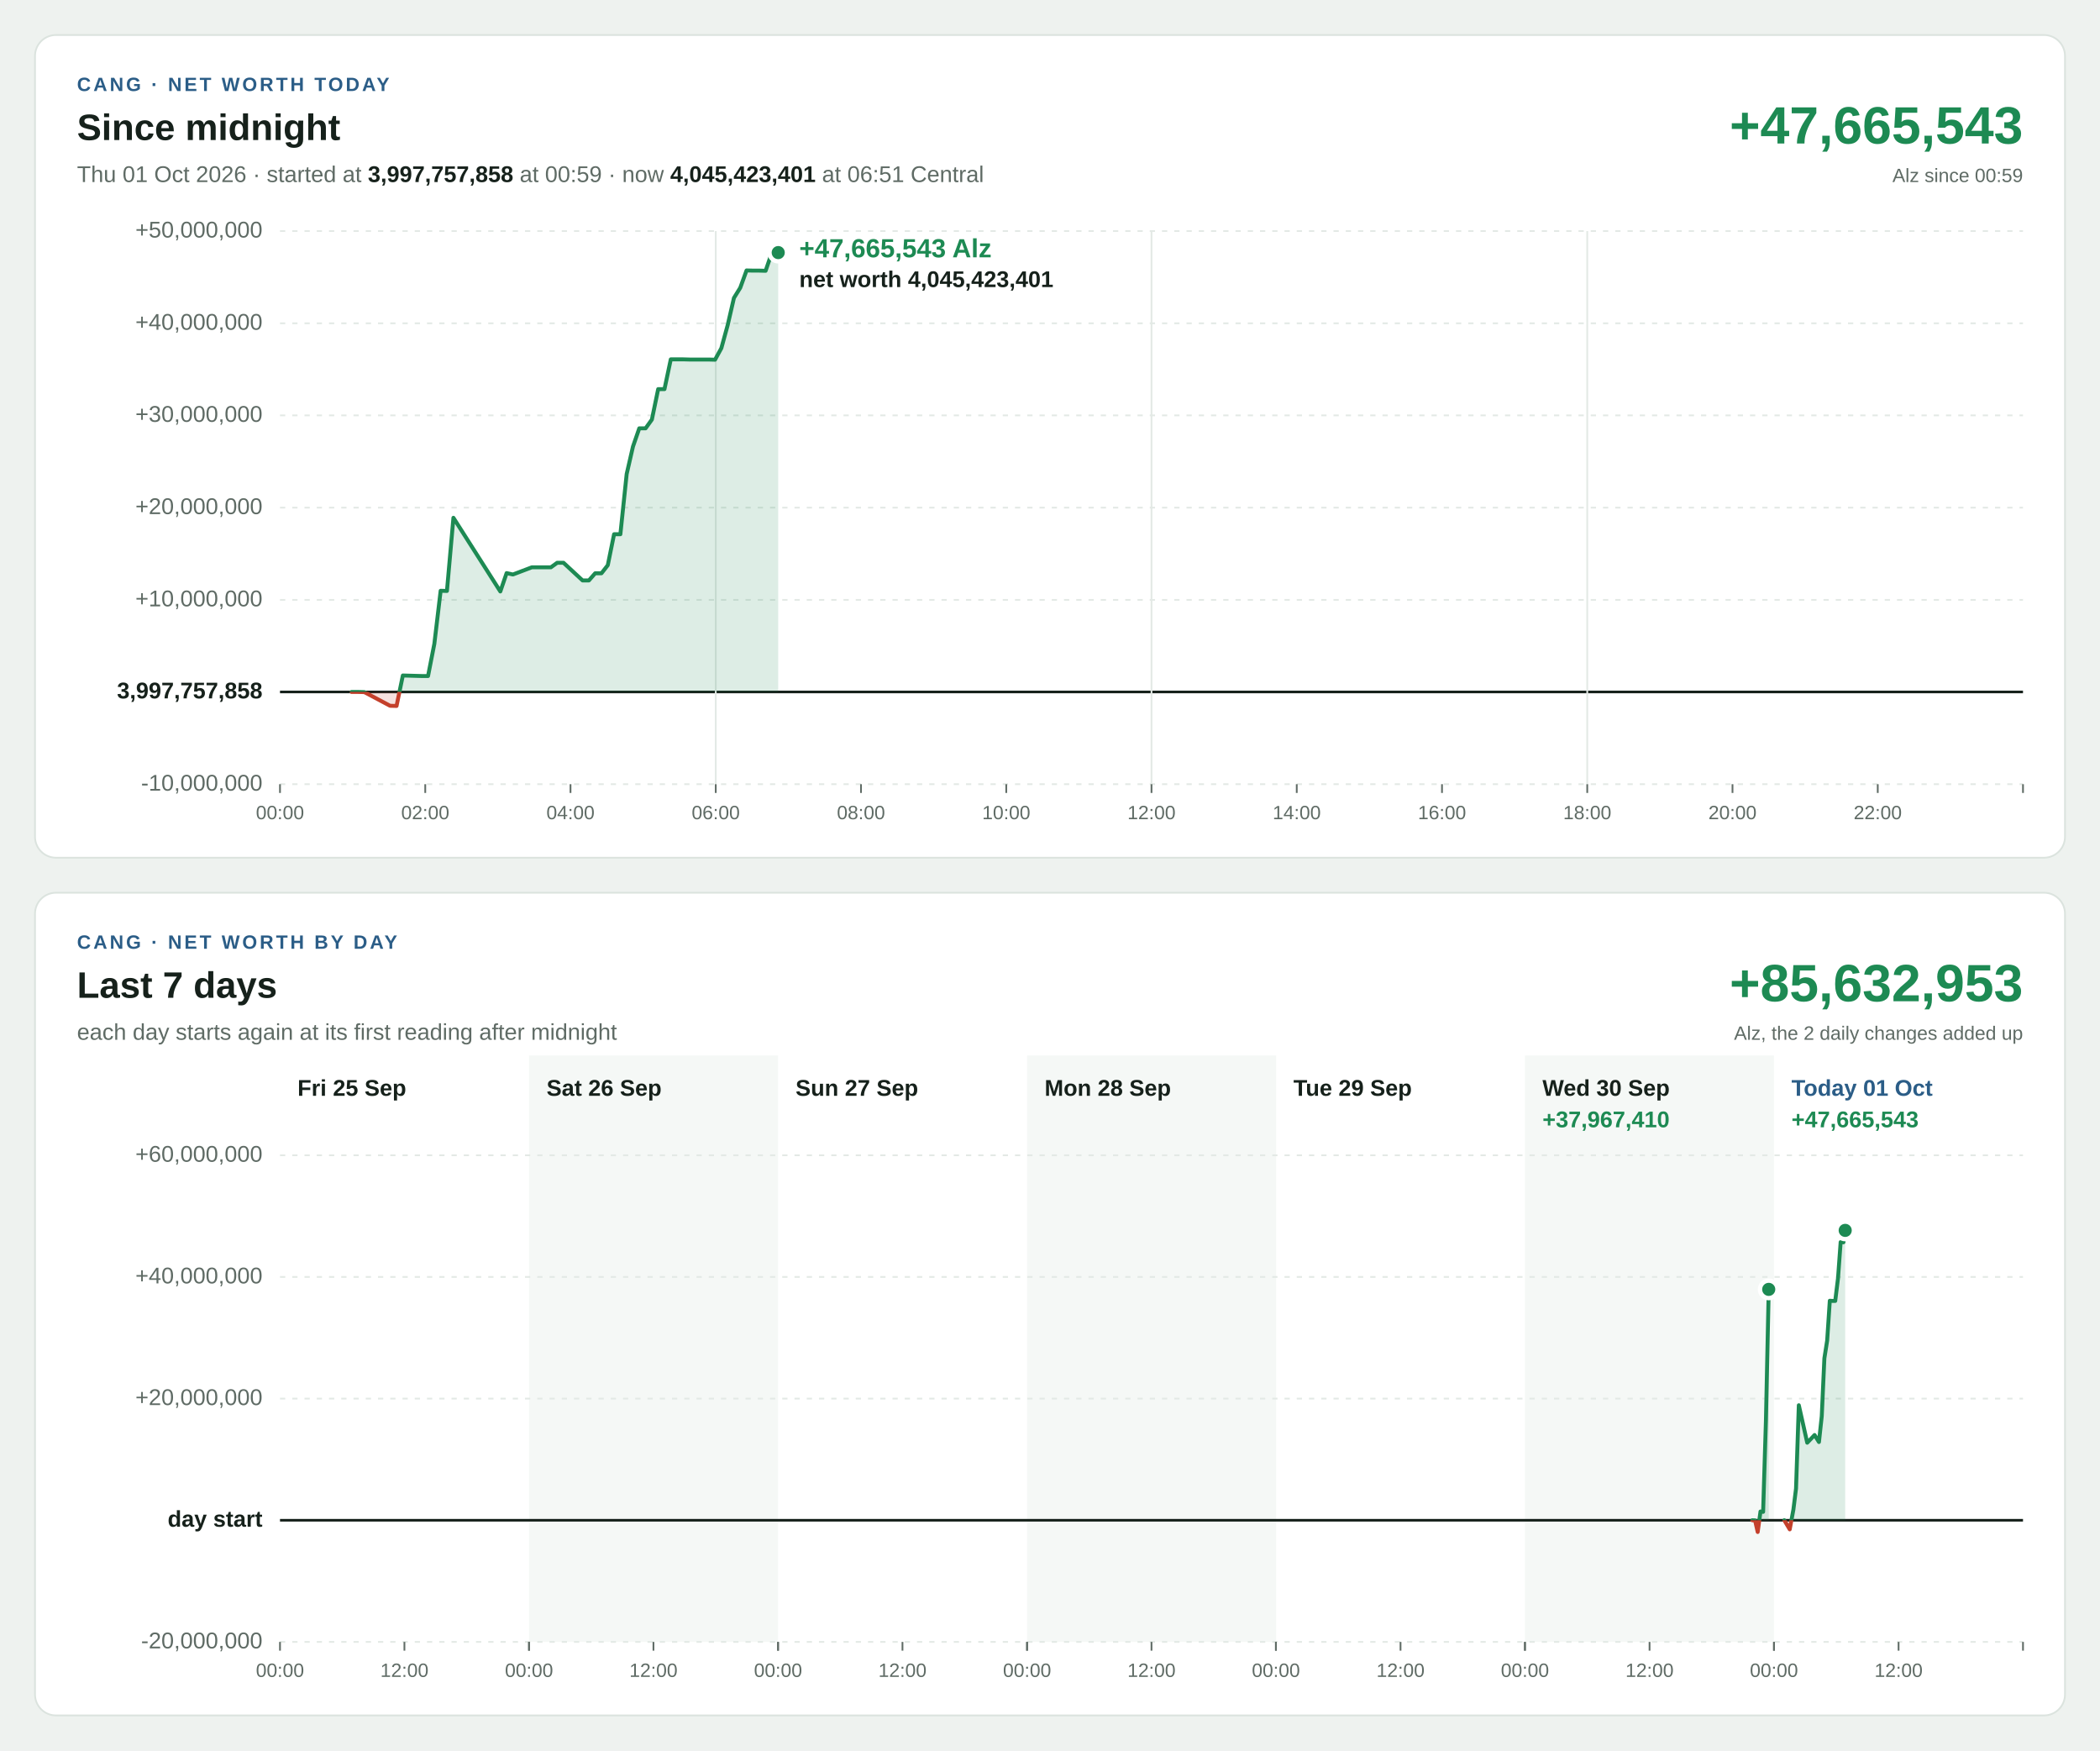
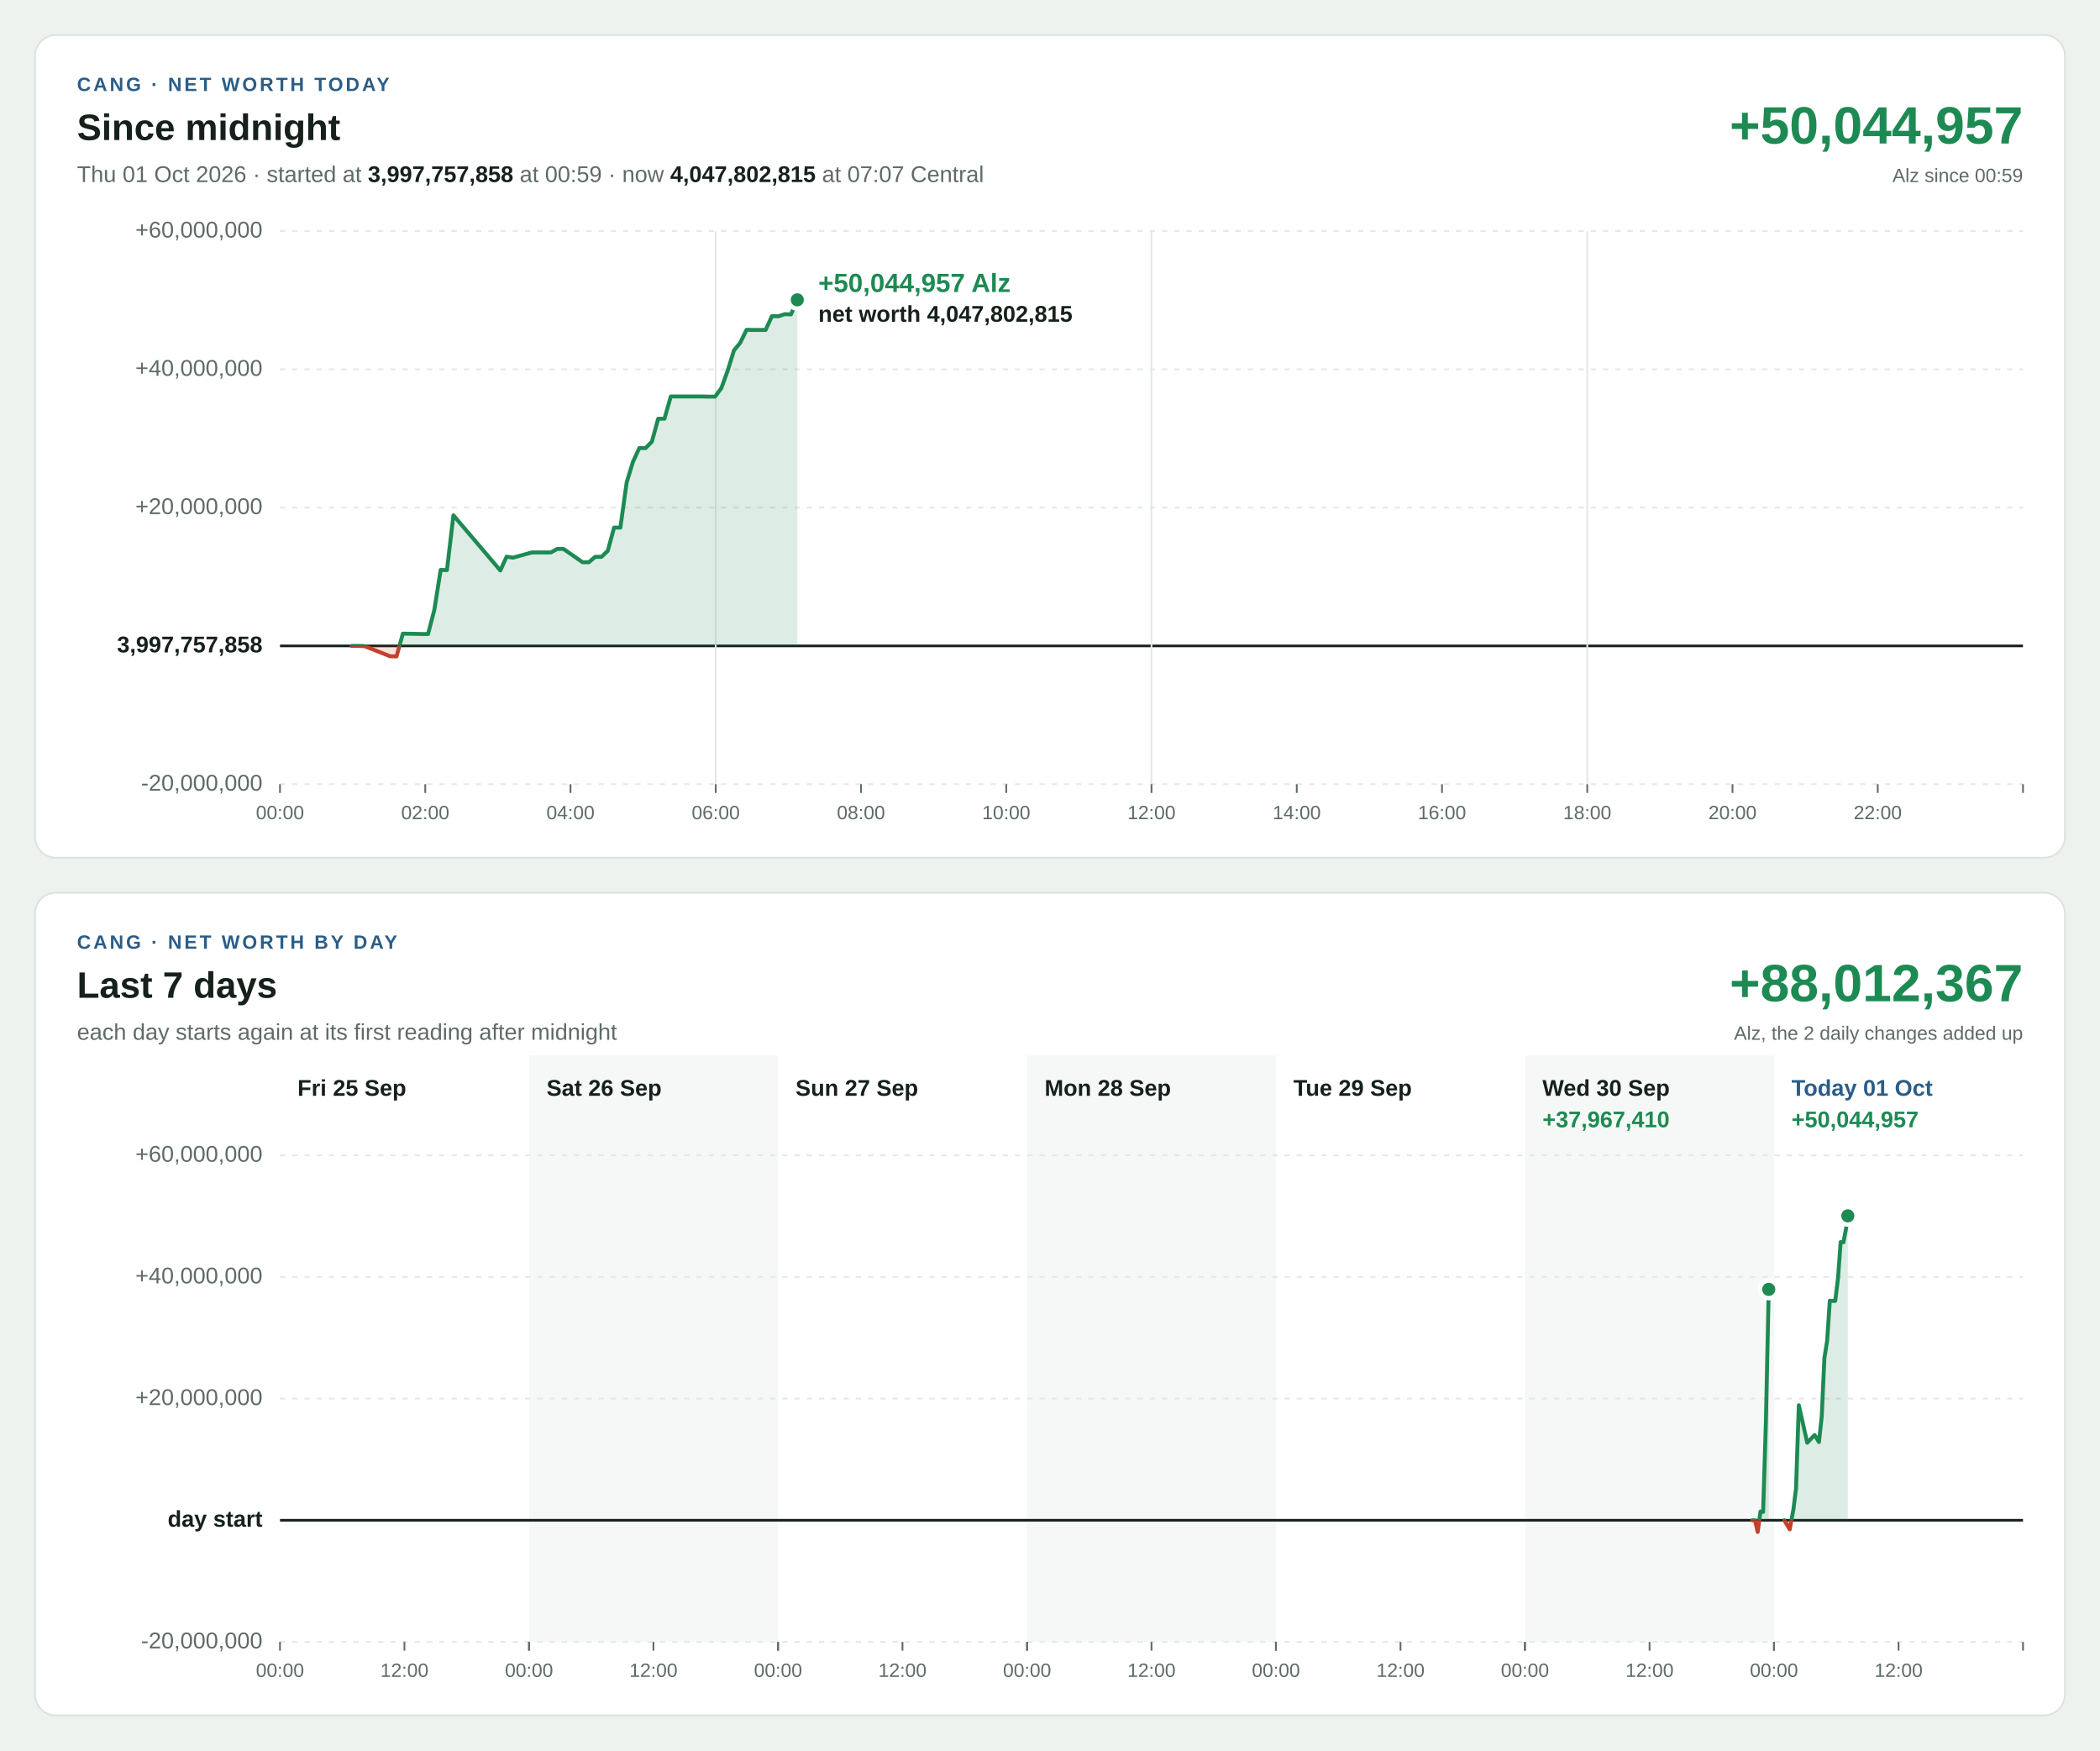
<svg xmlns="http://www.w3.org/2000/svg" width="1200" height="1000" viewBox="0 0 1200 1000" font-family="Segoe UI, Helvetica Neue, Arial, sans-serif" font-size="13" style="font-variant-numeric: tabular-nums">
  <rect width="1200" height="1000" fill="#eef2ef" />
  <g transform="translate(20,20)">
    <rect width="1160" height="470" rx="12" fill="#ffffff" stroke="#dbe3de" />
    <text x="24" y="32" font-size="11" font-weight="700" letter-spacing="1.4" fill="#2b5d87">CANG · NET WORTH TODAY</text>
    <text x="24" y="60" font-size="21" font-weight="700" fill="#16211b">Since midnight</text>
-     <text x="24" y="84" fill="#5f6b65">Thu 01 Oct 2026 · started at <tspan font-weight="700" fill="#16211b">3,997,757,858</tspan> at 00:59 · now <tspan font-weight="700" fill="#16211b">4,045,423,401</tspan> at 06:51 Central</text>
-     <text x="1136" y="62" font-size="30" font-weight="700" text-anchor="end" fill="#1d8a53">+47,665,543</text>
+     <text x="24" y="84" fill="#5f6b65">Thu 01 Oct 2026 · started at <tspan font-weight="700" fill="#16211b">3,997,757,858</tspan> at 00:59 · now <tspan font-weight="700" fill="#16211b">4,047,802,815</tspan> at 07:07 Central</text>
+     <text x="1136" y="62" font-size="30" font-weight="700" text-anchor="end" fill="#1d8a53">+50,044,957</text>
    <text x="1136" y="84" font-size="11" text-anchor="end" fill="#5f6b65">Alz since 00:59</text>
    <line x1="140" x2="1136" y1="428.0" y2="428.0" stroke="#e3e9e5" stroke-width="1" stroke-dasharray="3 4" />
-     <text x="130" y="428.0" text-anchor="end" dominant-baseline="middle" font-weight="400" fill="#5f6b65">-10,000,000</text>
-     <line x1="140" x2="1136" y1="375.3" y2="375.3" stroke="#16211b" stroke-width="1.5" />
-     <text x="130" y="375.3" text-anchor="end" dominant-baseline="middle" font-weight="700" fill="#16211b">3,997,757,858</text>
-     <line x1="140" x2="1136" y1="322.7" y2="322.7" stroke="#e3e9e5" stroke-width="1" stroke-dasharray="3 4" />
-     <text x="130" y="322.7" text-anchor="end" dominant-baseline="middle" font-weight="400" fill="#5f6b65">+10,000,000</text>
+     <text x="130" y="428.0" text-anchor="end" dominant-baseline="middle" font-weight="400" fill="#5f6b65">-20,000,000</text>
+     <line x1="140" x2="1136" y1="349.0" y2="349.0" stroke="#16211b" stroke-width="1.5" />
+     <text x="130" y="349.0" text-anchor="end" dominant-baseline="middle" font-weight="700" fill="#16211b">3,997,757,858</text>
    <line x1="140" x2="1136" y1="270.0" y2="270.0" stroke="#e3e9e5" stroke-width="1" stroke-dasharray="3 4" />
    <text x="130" y="270.0" text-anchor="end" dominant-baseline="middle" font-weight="400" fill="#5f6b65">+20,000,000</text>
-     <line x1="140" x2="1136" y1="217.3" y2="217.3" stroke="#e3e9e5" stroke-width="1" stroke-dasharray="3 4" />
-     <text x="130" y="217.3" text-anchor="end" dominant-baseline="middle" font-weight="400" fill="#5f6b65">+30,000,000</text>
-     <line x1="140" x2="1136" y1="164.7" y2="164.7" stroke="#e3e9e5" stroke-width="1" stroke-dasharray="3 4" />
-     <text x="130" y="164.7" text-anchor="end" dominant-baseline="middle" font-weight="400" fill="#5f6b65">+40,000,000</text>
+     <line x1="140" x2="1136" y1="191.0" y2="191.0" stroke="#e3e9e5" stroke-width="1" stroke-dasharray="3 4" />
+     <text x="130" y="191.0" text-anchor="end" dominant-baseline="middle" font-weight="400" fill="#5f6b65">+40,000,000</text>
    <line x1="140" x2="1136" y1="112.0" y2="112.0" stroke="#e3e9e5" stroke-width="1" stroke-dasharray="3 4" />
-     <text x="130" y="112.0" text-anchor="end" dominant-baseline="middle" font-weight="400" fill="#5f6b65">+50,000,000</text>
+     <text x="130" y="112.0" text-anchor="end" dominant-baseline="middle" font-weight="400" fill="#5f6b65">+60,000,000</text>
    <line x1="140.0" x2="140.0" y1="428" y2="433" stroke="#5f6b65" stroke-width="1" />
    <text x="140.0" y="448" font-size="11" text-anchor="middle" fill="#5f6b65">00:00</text>
    <line x1="223.0" x2="223.0" y1="428" y2="433" stroke="#5f6b65" stroke-width="1" />
    <text x="223.0" y="448" font-size="11" text-anchor="middle" fill="#5f6b65">02:00</text>
    <line x1="306.0" x2="306.0" y1="428" y2="433" stroke="#5f6b65" stroke-width="1" />
    <text x="306.0" y="448" font-size="11" text-anchor="middle" fill="#5f6b65">04:00</text>
    <line x1="389.0" x2="389.0" y1="112" y2="428" stroke="#e3e9e5" stroke-width="1" />
    <line x1="389.0" x2="389.0" y1="428" y2="433" stroke="#5f6b65" stroke-width="1" />
    <text x="389.0" y="448" font-size="11" text-anchor="middle" fill="#5f6b65">06:00</text>
    <line x1="472.0" x2="472.0" y1="428" y2="433" stroke="#5f6b65" stroke-width="1" />
    <text x="472.0" y="448" font-size="11" text-anchor="middle" fill="#5f6b65">08:00</text>
    <line x1="555.0" x2="555.0" y1="428" y2="433" stroke="#5f6b65" stroke-width="1" />
    <text x="555.0" y="448" font-size="11" text-anchor="middle" fill="#5f6b65">10:00</text>
    <line x1="638.0" x2="638.0" y1="112" y2="428" stroke="#e3e9e5" stroke-width="1" />
    <line x1="638.0" x2="638.0" y1="428" y2="433" stroke="#5f6b65" stroke-width="1" />
    <text x="638.0" y="448" font-size="11" text-anchor="middle" fill="#5f6b65">12:00</text>
    <line x1="721.0" x2="721.0" y1="428" y2="433" stroke="#5f6b65" stroke-width="1" />
    <text x="721.0" y="448" font-size="11" text-anchor="middle" fill="#5f6b65">14:00</text>
    <line x1="804.0" x2="804.0" y1="428" y2="433" stroke="#5f6b65" stroke-width="1" />
    <text x="804.0" y="448" font-size="11" text-anchor="middle" fill="#5f6b65">16:00</text>
    <line x1="887.0" x2="887.0" y1="112" y2="428" stroke="#e3e9e5" stroke-width="1" />
    <line x1="887.0" x2="887.0" y1="428" y2="433" stroke="#5f6b65" stroke-width="1" />
    <text x="887.0" y="448" font-size="11" text-anchor="middle" fill="#5f6b65">18:00</text>
    <line x1="970.0" x2="970.0" y1="428" y2="433" stroke="#5f6b65" stroke-width="1" />
    <text x="970.0" y="448" font-size="11" text-anchor="middle" fill="#5f6b65">20:00</text>
    <line x1="1053.0" x2="1053.0" y1="428" y2="433" stroke="#5f6b65" stroke-width="1" />
    <text x="1053.0" y="448" font-size="11" text-anchor="middle" fill="#5f6b65">22:00</text>
    <line x1="1136.0" x2="1136.0" y1="428" y2="433" stroke="#5f6b65" stroke-width="1" />
    <defs>
-       <path id="shape-today" d="M180.9 375.3L180.9 375.3L184.6 375.3L188.2 375.4L202.9 383.2L206.6 383.3L210.2 365.9L217.3 366.1L220.9 366.2L224.6 366.2L228.2 347.8L231.8 317.5L235.4 317.6L239.1 275.8L265.9 317.9L269.5 307.4L273.1 308.2L283.9 304.1L287.5 304.1L291.2 304.1L294.8 304.1L298.4 301.5L302.0 301.5L312.9 311.6L316.5 311.6L320.1 307.5L323.7 307.5L327.3 302.9L330.9 285.2L334.5 285.2L338.1 250.8L341.7 235.1L345.3 224.7L348.9 224.7L352.5 219.7L356.1 202.3L359.7 202.3L363.3 185.3L367.0 185.3L370.5 185.3L374.1 185.4L377.8 185.4L381.4 185.4L385.0 185.4L388.6 185.5L392.2 178.9L395.8 165.8L399.4 150.2L403.0 144.4L406.6 134.5L410.3 134.6L413.9 134.6L417.5 134.7L421.1 124.2L424.7 124.3L424.7 375.3Z" />
-       <path id="line-today" d="M180.9 375.3L184.6 375.3L188.2 375.4L202.9 383.2L206.6 383.3L210.2 365.9L217.3 366.1L220.9 366.2L224.6 366.2L228.2 347.8L231.8 317.5L235.4 317.6L239.1 275.8L265.9 317.9L269.5 307.4L273.1 308.2L283.9 304.1L287.5 304.1L291.2 304.1L294.8 304.1L298.4 301.5L302.0 301.5L312.9 311.6L316.5 311.6L320.1 307.5L323.7 307.5L327.3 302.9L330.9 285.2L334.5 285.2L338.1 250.8L341.7 235.1L345.3 224.7L348.9 224.7L352.5 219.7L356.1 202.3L359.7 202.3L363.3 185.3L367.0 185.3L370.5 185.3L374.1 185.4L377.8 185.4L381.4 185.4L385.0 185.4L388.6 185.5L392.2 178.9L395.8 165.8L399.4 150.2L403.0 144.4L406.6 134.5L410.3 134.6L413.9 134.6L417.5 134.7L421.1 124.2L424.7 124.3" />
+       <path id="shape-today" d="M180.9 349.0L180.9 349.0L184.6 349.0L188.2 349.1L202.9 354.9L206.6 355.0L210.2 342.0L217.3 342.1L220.9 342.2L224.6 342.2L228.2 328.4L231.8 305.6L235.4 305.7L239.1 274.4L265.9 305.9L269.5 298.0L273.1 298.6L283.9 295.6L287.5 295.6L291.2 295.6L294.8 295.6L298.4 293.6L302.0 293.6L312.9 301.2L316.5 301.2L320.1 298.1L323.7 298.1L327.3 294.7L330.9 281.4L334.5 281.4L338.1 255.6L341.7 243.8L345.3 236.0L348.9 236.0L352.5 232.3L356.1 219.2L359.7 219.2L363.3 206.5L367.0 206.5L370.5 206.5L374.1 206.5L377.8 206.5L381.4 206.5L385.0 206.6L388.6 206.6L392.2 201.7L395.8 191.8L399.4 180.2L403.0 175.8L406.6 168.4L410.3 168.5L413.9 168.5L417.5 168.5L421.1 160.6L424.7 160.7L428.4 159.5L432.0 159.6L435.6 151.3L435.6 349.0Z" />
+       <path id="line-today" d="M180.9 349.0L184.6 349.0L188.2 349.1L202.9 354.9L206.6 355.0L210.2 342.0L217.3 342.1L220.9 342.2L224.6 342.2L228.2 328.4L231.8 305.6L235.4 305.7L239.1 274.4L265.9 305.9L269.5 298.0L273.1 298.6L283.9 295.6L287.5 295.6L291.2 295.6L294.8 295.6L298.4 293.6L302.0 293.6L312.9 301.2L316.5 301.2L320.1 298.1L323.7 298.1L327.3 294.7L330.9 281.4L334.5 281.4L338.1 255.6L341.7 243.8L345.3 236.0L348.9 236.0L352.5 232.3L356.1 219.2L359.7 219.2L363.3 206.5L367.0 206.5L370.5 206.5L374.1 206.5L377.8 206.5L381.4 206.5L385.0 206.6L388.6 206.6L392.2 201.7L395.8 191.8L399.4 180.2L403.0 175.8L406.6 168.4L410.3 168.5L413.9 168.5L417.5 168.5L421.1 160.6L424.7 160.7L428.4 159.5L432.0 159.6L435.6 151.3" />
      <clipPath id="up-today">
-         <rect x="140" y="112" width="996" height="263.3" />
+         <rect x="140" y="112" width="996" height="237.0" />
      </clipPath>
      <clipPath id="down-today">
-         <rect x="140" y="375.3" width="996" height="52.7" />
+         <rect x="140" y="349.0" width="996" height="79.0" />
      </clipPath>
    </defs>
    <use href="#shape-today" fill="#1d8a53" fill-opacity="0.15" clip-path="url(#up-today)" />
    <use href="#line-today" fill="none" stroke="#1d8a53" stroke-width="2.25" stroke-linejoin="round" stroke-linecap="round" clip-path="url(#up-today)" />
    <use href="#shape-today" fill="#c4402b" fill-opacity="0.15" clip-path="url(#down-today)" />
    <use href="#line-today" fill="none" stroke="#c4402b" stroke-width="2.25" stroke-linejoin="round" stroke-linecap="round" clip-path="url(#down-today)" />
-     <circle cx="424.7" cy="124.3" r="5" fill="#1d8a53" stroke="#ffffff" stroke-width="2.5" />
-     <text x="436.7" y="127.0" text-anchor="start" font-size="15" font-weight="700" fill="#1d8a53" stroke="#ffffff" stroke-width="4" stroke-linejoin="round" paint-order="stroke">+47,665,543 Alz</text>
-     <text x="436.7" y="144.0" text-anchor="start" font-size="13" font-weight="600" fill="#16211b" stroke="#ffffff" stroke-width="4" stroke-linejoin="round" paint-order="stroke">net worth 4,045,423,401</text>
+     <circle cx="435.6" cy="151.3" r="5" fill="#1d8a53" stroke="#ffffff" stroke-width="2.5" />
+     <text x="447.6" y="146.8" text-anchor="start" font-size="15" font-weight="700" fill="#1d8a53" stroke="#ffffff" stroke-width="4" stroke-linejoin="round" paint-order="stroke">+50,044,957 Alz</text>
+     <text x="447.6" y="163.8" text-anchor="start" font-size="13" font-weight="600" fill="#16211b" stroke="#ffffff" stroke-width="4" stroke-linejoin="round" paint-order="stroke">net worth 4,047,802,815</text>
  </g>
  <g transform="translate(20,510)">
    <rect width="1160" height="470" rx="12" fill="#ffffff" stroke="#dbe3de" />
    <text x="24" y="32" font-size="11" font-weight="700" letter-spacing="1.4" fill="#2b5d87">CANG · NET WORTH BY DAY</text>
    <text x="24" y="60" font-size="21" font-weight="700" fill="#16211b">Last 7 days</text>
    <text x="24" y="84" fill="#5f6b65">each day starts again at its first reading after midnight</text>
-     <text x="1136" y="62" font-size="30" font-weight="700" text-anchor="end" fill="#1d8a53">+85,632,953</text>
+     <text x="1136" y="62" font-size="30" font-weight="700" text-anchor="end" fill="#1d8a53">+88,012,367</text>
    <text x="1136" y="84" font-size="11" text-anchor="end" fill="#5f6b65">Alz, the 2 daily changes added up</text>
    <rect x="282.3" y="93" width="142.3" height="335" fill="#f5f8f6" />
    <rect x="566.9" y="93" width="142.3" height="335" fill="#f5f8f6" />
    <rect x="851.4" y="93" width="142.3" height="335" fill="#f5f8f6" />
    <line x1="140" x2="1136" y1="428.0" y2="428.0" stroke="#e3e9e5" stroke-width="1" stroke-dasharray="3 4" />
    <text x="130" y="428.0" text-anchor="end" dominant-baseline="middle" font-weight="400" fill="#5f6b65">-20,000,000</text>
    <line x1="140" x2="1136" y1="358.5" y2="358.5" stroke="#16211b" stroke-width="1.5" />
    <text x="130" y="358.5" text-anchor="end" dominant-baseline="middle" font-weight="700" fill="#16211b">day start</text>
    <line x1="140" x2="1136" y1="289.0" y2="289.0" stroke="#e3e9e5" stroke-width="1" stroke-dasharray="3 4" />
    <text x="130" y="289.0" text-anchor="end" dominant-baseline="middle" font-weight="400" fill="#5f6b65">+20,000,000</text>
    <line x1="140" x2="1136" y1="219.5" y2="219.5" stroke="#e3e9e5" stroke-width="1" stroke-dasharray="3 4" />
    <text x="130" y="219.5" text-anchor="end" dominant-baseline="middle" font-weight="400" fill="#5f6b65">+40,000,000</text>
    <line x1="140" x2="1136" y1="150.0" y2="150.0" stroke="#e3e9e5" stroke-width="1" stroke-dasharray="3 4" />
    <text x="130" y="150.0" text-anchor="end" dominant-baseline="middle" font-weight="400" fill="#5f6b65">+60,000,000</text>
    <text x="150.0" y="116" font-weight="700" fill="#16211b">Fri 25 Sep</text>
    <line x1="140.0" x2="140.0" y1="428" y2="433" stroke="#5f6b65" stroke-width="1" />
    <text x="140.0" y="448" font-size="11" text-anchor="middle" fill="#5f6b65">00:00</text>
    <line x1="211.1" x2="211.1" y1="428" y2="433" stroke="#5f6b65" stroke-width="1" />
    <text x="211.1" y="448" font-size="11" text-anchor="middle" fill="#5f6b65">12:00</text>
    <line x1="282.3" x2="282.3" y1="428" y2="433" stroke="#5f6b65" stroke-width="1" />
    <text x="292.3" y="116" font-weight="700" fill="#16211b">Sat 26 Sep</text>
    <line x1="282.3" x2="282.3" y1="428" y2="433" stroke="#5f6b65" stroke-width="1" />
    <text x="282.3" y="448" font-size="11" text-anchor="middle" fill="#5f6b65">00:00</text>
    <line x1="353.4" x2="353.4" y1="428" y2="433" stroke="#5f6b65" stroke-width="1" />
    <text x="353.4" y="448" font-size="11" text-anchor="middle" fill="#5f6b65">12:00</text>
    <line x1="424.6" x2="424.6" y1="428" y2="433" stroke="#5f6b65" stroke-width="1" />
    <text x="434.6" y="116" font-weight="700" fill="#16211b">Sun 27 Sep</text>
    <line x1="424.6" x2="424.6" y1="428" y2="433" stroke="#5f6b65" stroke-width="1" />
    <text x="424.6" y="448" font-size="11" text-anchor="middle" fill="#5f6b65">00:00</text>
    <line x1="495.7" x2="495.7" y1="428" y2="433" stroke="#5f6b65" stroke-width="1" />
    <text x="495.7" y="448" font-size="11" text-anchor="middle" fill="#5f6b65">12:00</text>
    <line x1="566.9" x2="566.9" y1="428" y2="433" stroke="#5f6b65" stroke-width="1" />
    <text x="576.9" y="116" font-weight="700" fill="#16211b">Mon 28 Sep</text>
    <line x1="566.9" x2="566.9" y1="428" y2="433" stroke="#5f6b65" stroke-width="1" />
    <text x="566.9" y="448" font-size="11" text-anchor="middle" fill="#5f6b65">00:00</text>
    <line x1="638.0" x2="638.0" y1="428" y2="433" stroke="#5f6b65" stroke-width="1" />
    <text x="638.0" y="448" font-size="11" text-anchor="middle" fill="#5f6b65">12:00</text>
    <line x1="709.1" x2="709.1" y1="428" y2="433" stroke="#5f6b65" stroke-width="1" />
    <text x="719.1" y="116" font-weight="700" fill="#16211b">Tue 29 Sep</text>
    <line x1="709.1" x2="709.1" y1="428" y2="433" stroke="#5f6b65" stroke-width="1" />
    <text x="709.1" y="448" font-size="11" text-anchor="middle" fill="#5f6b65">00:00</text>
    <line x1="780.3" x2="780.3" y1="428" y2="433" stroke="#5f6b65" stroke-width="1" />
    <text x="780.3" y="448" font-size="11" text-anchor="middle" fill="#5f6b65">12:00</text>
    <line x1="851.4" x2="851.4" y1="428" y2="433" stroke="#5f6b65" stroke-width="1" />
    <text x="861.4" y="116" font-weight="700" fill="#16211b">Wed 30 Sep</text>
    <line x1="851.4" x2="851.4" y1="428" y2="433" stroke="#5f6b65" stroke-width="1" />
    <text x="851.4" y="448" font-size="11" text-anchor="middle" fill="#5f6b65">00:00</text>
    <line x1="922.6" x2="922.6" y1="428" y2="433" stroke="#5f6b65" stroke-width="1" />
    <text x="922.6" y="448" font-size="11" text-anchor="middle" fill="#5f6b65">12:00</text>
    <line x1="993.7" x2="993.7" y1="428" y2="433" stroke="#5f6b65" stroke-width="1" />
    <text x="861.4" y="134" font-weight="700" fill="#1d8a53">+37,967,410</text>
    <defs>
      <path id="shape-day5" d="M981.3 358.5L981.3 358.5L982.9 358.6L984.4 365.2L986.0 353.5L987.5 353.7L989.1 301.6L990.7 226.6L990.7 358.5Z" />
      <path id="line-day5" d="M981.3 358.5L982.9 358.6L984.4 365.2L986.0 353.5L987.5 353.7L989.1 301.6L990.7 226.6" />
      <clipPath id="up-day5">
        <rect x="140" y="150" width="996" height="208.5" />
      </clipPath>
      <clipPath id="down-day5">
        <rect x="140" y="358.5" width="996" height="69.5" />
      </clipPath>
    </defs>
    <use href="#shape-day5" fill="#1d8a53" fill-opacity="0.15" clip-path="url(#up-day5)" />
    <use href="#line-day5" fill="none" stroke="#1d8a53" stroke-width="2.25" stroke-linejoin="round" stroke-linecap="round" clip-path="url(#up-day5)" />
    <use href="#shape-day5" fill="#c4402b" fill-opacity="0.15" clip-path="url(#down-day5)" />
    <use href="#line-day5" fill="none" stroke="#c4402b" stroke-width="2.25" stroke-linejoin="round" stroke-linecap="round" clip-path="url(#down-day5)" />
    <circle cx="990.7" cy="226.6" r="5" fill="#1d8a53" stroke="#ffffff" stroke-width="2.5" />
    <text x="1003.7" y="116" font-weight="700" fill="#2b5d87">Today 01 Oct</text>
    <line x1="993.7" x2="993.7" y1="428" y2="433" stroke="#5f6b65" stroke-width="1" />
    <text x="993.7" y="448" font-size="11" text-anchor="middle" fill="#5f6b65">00:00</text>
    <line x1="1064.9" x2="1064.9" y1="428" y2="433" stroke="#5f6b65" stroke-width="1" />
    <text x="1064.9" y="448" font-size="11" text-anchor="middle" fill="#5f6b65">12:00</text>
    <line x1="1136.0" x2="1136.0" y1="428" y2="433" stroke="#5f6b65" stroke-width="1" />
-     <text x="1003.7" y="134" font-weight="700" fill="#1d8a53">+47,665,543</text>
+     <text x="1003.7" y="134" font-weight="700" fill="#1d8a53">+50,044,957</text>
    <defs>
-       <path id="shape-day6" d="M999.6 358.5L999.6 358.5L1002.7 363.7L1004.8 352.4L1006.3 340.4L1007.9 292.8L1012.7 314.2L1015.3 311.5L1016.9 309.8L1019.4 313.8L1021.0 299.1L1022.5 266.0L1024.1 255.8L1025.6 233.1L1027.2 233.2L1028.7 233.2L1030.3 220.2L1031.8 199.6L1033.4 199.7L1034.4 192.9L1034.4 358.5Z" />
-       <path id="line-day6" d="M999.6 358.5L1002.7 363.7L1004.8 352.4L1006.3 340.4L1007.9 292.8L1012.7 314.2L1015.3 311.5L1016.9 309.8L1019.4 313.8L1021.0 299.1L1022.5 266.0L1024.1 255.8L1025.6 233.1L1027.2 233.2L1028.7 233.2L1030.3 220.2L1031.8 199.6L1033.4 199.7L1034.4 192.9" />
+       <path id="shape-day6" d="M999.6 358.5L999.6 358.5L1002.7 363.7L1004.8 352.4L1006.3 340.4L1007.9 292.8L1012.7 314.2L1015.3 311.5L1016.9 309.8L1019.4 313.8L1021.0 299.1L1022.5 266.0L1024.1 255.8L1025.6 233.1L1027.2 233.2L1028.7 233.2L1030.3 220.2L1031.8 199.6L1033.4 199.7L1034.9 191.8L1035.9 184.6L1035.9 358.5Z" />
+       <path id="line-day6" d="M999.6 358.5L1002.7 363.7L1004.8 352.4L1006.3 340.4L1007.9 292.8L1012.7 314.2L1015.3 311.5L1016.9 309.8L1019.4 313.8L1021.0 299.1L1022.5 266.0L1024.1 255.8L1025.6 233.1L1027.2 233.2L1028.7 233.2L1030.3 220.2L1031.8 199.6L1033.4 199.7L1034.9 191.8L1035.9 184.6" />
      <clipPath id="up-day6">
        <rect x="140" y="150" width="996" height="208.5" />
      </clipPath>
      <clipPath id="down-day6">
        <rect x="140" y="358.5" width="996" height="69.5" />
      </clipPath>
    </defs>
    <use href="#shape-day6" fill="#1d8a53" fill-opacity="0.15" clip-path="url(#up-day6)" />
    <use href="#line-day6" fill="none" stroke="#1d8a53" stroke-width="2.25" stroke-linejoin="round" stroke-linecap="round" clip-path="url(#up-day6)" />
    <use href="#shape-day6" fill="#c4402b" fill-opacity="0.15" clip-path="url(#down-day6)" />
    <use href="#line-day6" fill="none" stroke="#c4402b" stroke-width="2.25" stroke-linejoin="round" stroke-linecap="round" clip-path="url(#down-day6)" />
-     <circle cx="1034.4" cy="192.9" r="5" fill="#1d8a53" stroke="#ffffff" stroke-width="2.5" />
+     <circle cx="1035.9" cy="184.6" r="5" fill="#1d8a53" stroke="#ffffff" stroke-width="2.5" />
  </g>
</svg>
